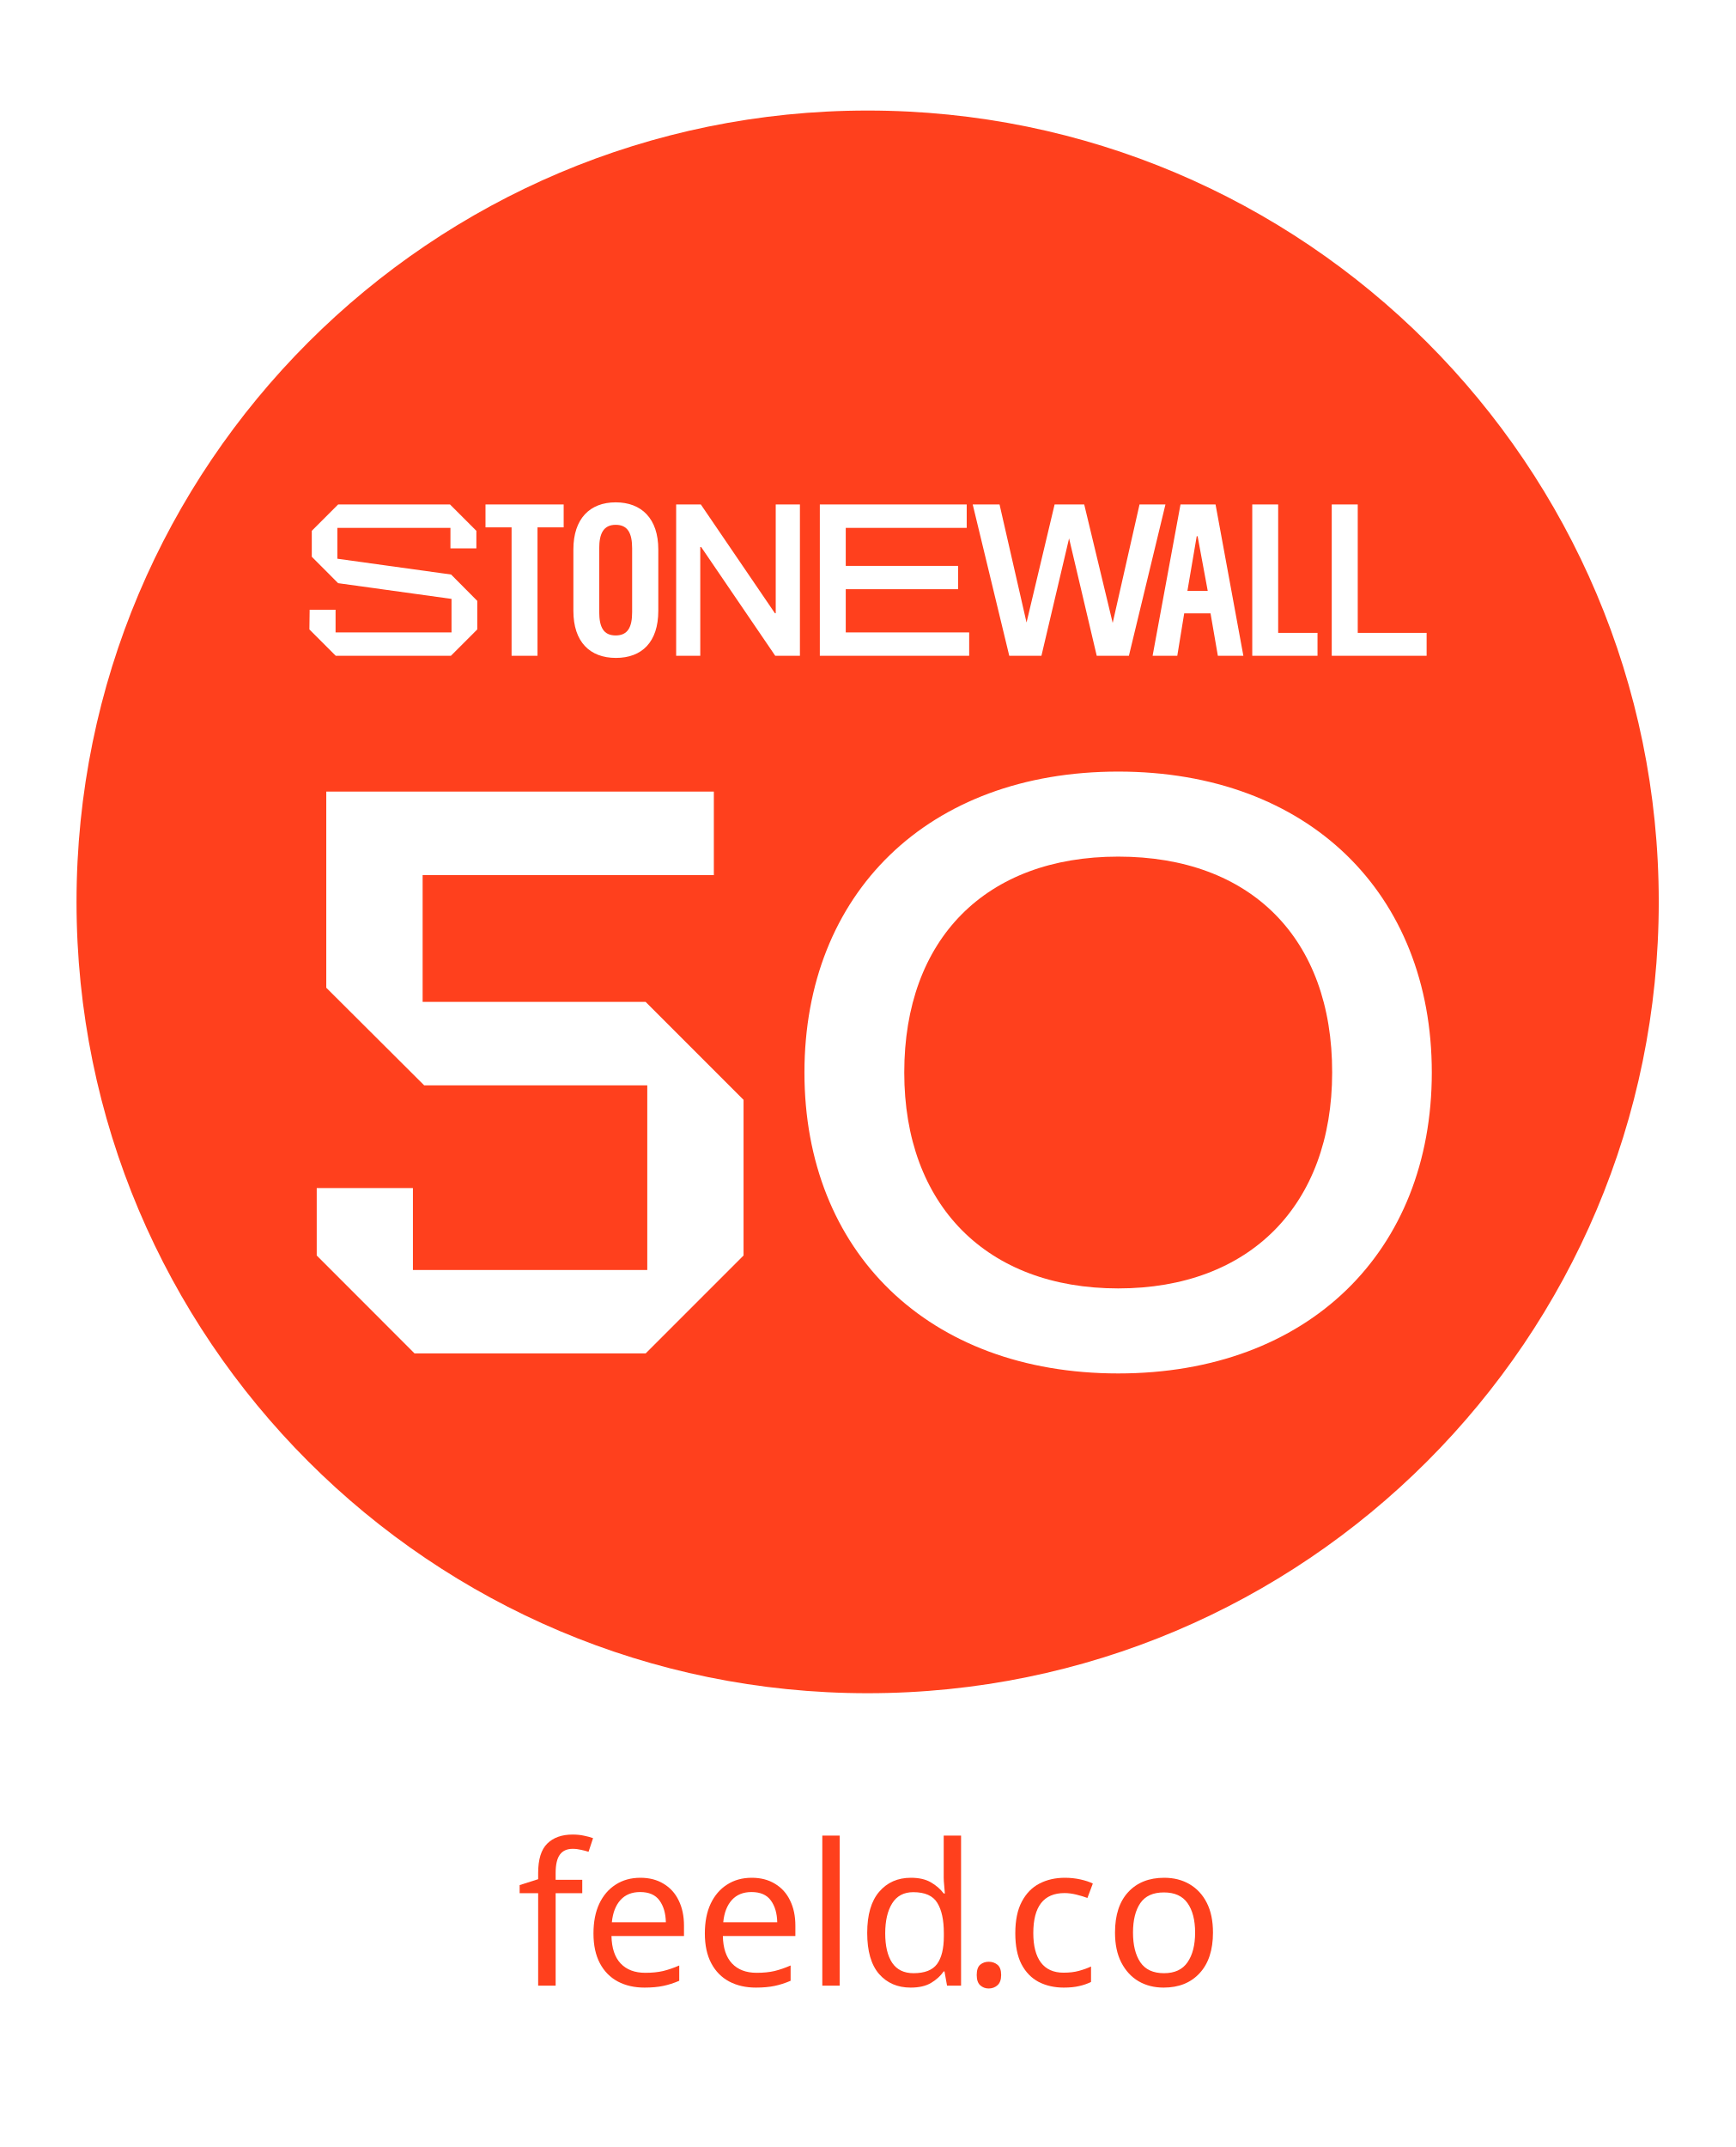
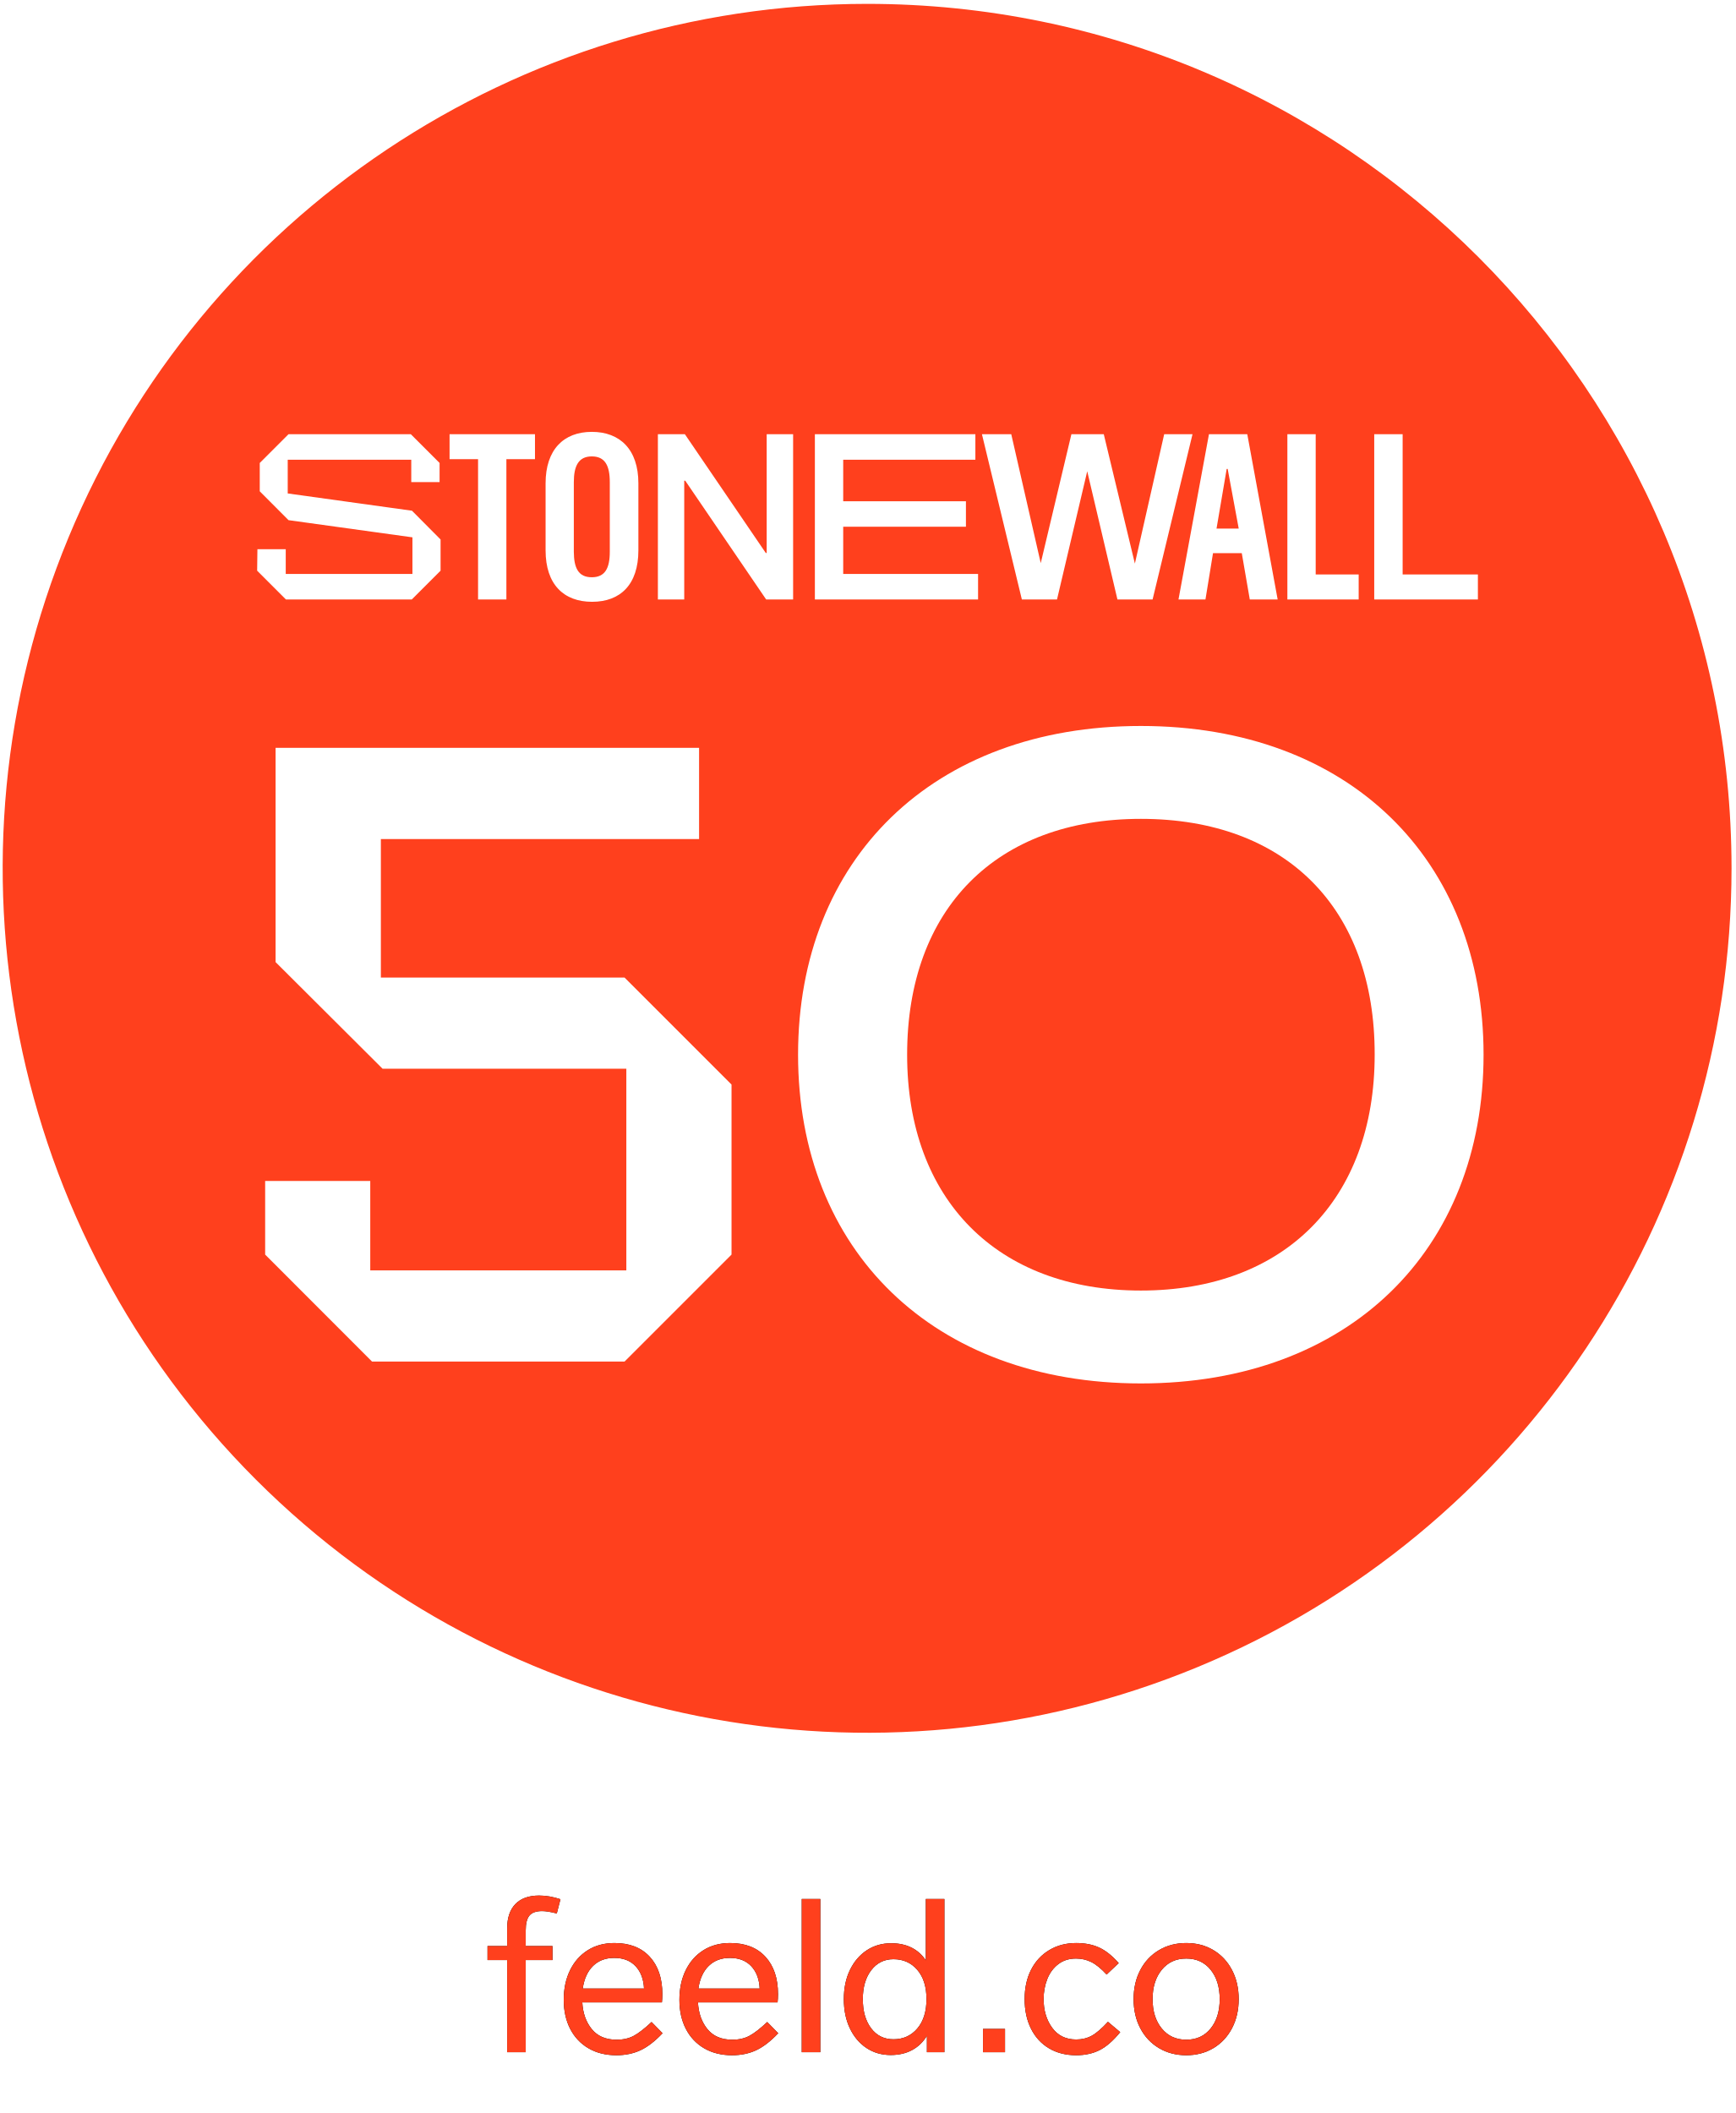
- <svg xmlns="http://www.w3.org/2000/svg" id="Layer_2" data-name="Layer 2" viewBox="0 0 210.88 260.84">
+ <svg xmlns="http://www.w3.org/2000/svg" xmlns:xlink="http://www.w3.org/1999/xlink" width="193px" height="235px" viewBox="0 0 193 235" version="1.1">
  <defs>
-     <style>.cls-1,.cls-2{fill:#ff401d;}.cls-2{font-size:24px;font-family:LabGrotesque-Medium, Lab Grotesque;font-weight:500;}.cls-3{letter-spacing:-0.02em;}.cls-4{letter-spacing:-0.02em;}.cls-5{letter-spacing:-0.01em;}</style>
+     <path d="M6.504,7.304 C5.848,7.304 5.38,7.468 5.1,7.796 C4.82,8.124 4.68,8.68 4.68,9.464 L4.68,11.192 L7.656,11.192 L7.656,12.752 L4.68,12.752 L4.68,23 L2.616,23 L2.616,12.752 L0.432,12.752 L0.432,11.192 L2.616,11.192 L2.616,9.224 C2.616,8.056 2.92,7.156 3.528,6.524 C4.136,5.892 5.016,5.576 6.168,5.576 C6.936,5.576 7.728,5.712 8.544,5.984 L8.136,7.568 C7.448,7.392 6.904,7.304 6.504,7.304 Z" id="path-1" />
+     <path d="M19.9,20.888 C19.052,21.784 18.232,22.416 17.44,22.784 C16.648,23.152 15.756,23.336 14.764,23.336 C13.58,23.336 12.548,23.08 11.668,22.568 C10.788,22.056 10.108,21.336 9.628,20.408 C9.148,19.48 8.908,18.4 8.908,17.168 C8.908,15.936 9.14,14.844 9.604,13.892 C10.068,12.94 10.724,12.196 11.572,11.66 C12.42,11.124 13.412,10.856 14.548,10.856 C16.228,10.856 17.536,11.364 18.472,12.38 C19.408,13.396 19.876,14.784 19.876,16.544 C19.876,16.864 19.86,17.168 19.828,17.456 L10.972,17.456 C11.036,18.656 11.388,19.648 12.028,20.432 C12.668,21.216 13.588,21.608 14.788,21.608 C15.524,21.608 16.16,21.464 16.696,21.176 C17.232,20.888 17.892,20.376 18.676,19.64 L19.9,20.888 Z M14.524,12.512 C13.564,12.512 12.78,12.808 12.172,13.4 C11.564,13.992 11.18,14.832 11.02,15.92 L17.836,15.92 C17.788,14.88 17.476,14.052 16.9,13.436 C16.324,12.82 15.532,12.512 14.524,12.512 Z M32.764,20.888 C31.916,21.784 31.096,22.416 30.304,22.784 C29.512,23.152 28.62,23.336 27.628,23.336 C26.444,23.336 25.412,23.08 24.532,22.568 C23.652,22.056 22.972,21.336 22.492,20.408 C22.012,19.48 21.772,18.4 21.772,17.168 C21.772,15.936 22.004,14.844 22.468,13.892 C22.932,12.94 23.588,12.196 24.436,11.66 C25.284,11.124 26.276,10.856 27.412,10.856 C29.092,10.856 30.4,11.364 31.336,12.38 C32.272,13.396 32.74,14.784 32.74,16.544 C32.74,16.864 32.724,17.168 32.692,17.456 L23.836,17.456 C23.9,18.656 24.252,19.648 24.892,20.432 C25.532,21.216 26.452,21.608 27.652,21.608 C28.388,21.608 29.024,21.464 29.56,21.176 C30.096,20.888 30.756,20.376 31.54,19.64 L32.764,20.888 Z M27.388,12.512 C26.428,12.512 25.644,12.808 25.036,13.4 C24.428,13.992 24.044,14.832 23.884,15.92 L30.7,15.92 C30.652,14.88 30.34,14.052 29.764,13.436 C29.188,12.82 28.396,12.512 27.388,12.512 Z M37.444,5.96 L37.444,23 L35.38,23 L35.38,5.96 L37.444,5.96 Z M51.244,5.96 L51.244,23 L49.3,23 L49.3,21.176 C48.884,21.864 48.336,22.392 47.656,22.76 C46.976,23.128 46.18,23.312 45.268,23.312 C44.26,23.312 43.364,23.052 42.58,22.532 C41.796,22.012 41.18,21.284 40.732,20.348 C40.284,19.412 40.06,18.328 40.06,17.096 C40.06,15.864 40.288,14.78 40.744,13.844 C41.2,12.908 41.824,12.18 42.616,11.66 C43.408,11.14 44.308,10.88 45.316,10.88 C47.028,10.88 48.316,11.512 49.18,12.776 L49.18,5.96 L51.244,5.96 Z M45.58,21.56 C46.668,21.56 47.552,21.16 48.232,20.36 C48.912,19.56 49.252,18.472 49.252,17.096 C49.252,15.72 48.912,14.636 48.232,13.844 C47.552,13.052 46.668,12.656 45.58,12.656 C44.556,12.656 43.732,13.064 43.108,13.88 C42.484,14.696 42.172,15.768 42.172,17.096 C42.172,18.44 42.48,19.52 43.096,20.336 C43.712,21.152 44.54,21.56 45.58,21.56 Z" id="path-2" />
+     <polygon id="path-3" points="57.986 20.408 57.986 23 55.538 23 55.538 20.408" />
+     <path d="M69.288,14.36 C68.664,13.688 68.092,13.224 67.572,12.968 C67.052,12.712 66.488,12.584 65.88,12.584 C65.112,12.584 64.456,12.792 63.912,13.208 C63.368,13.624 62.96,14.176 62.688,14.864 C62.416,15.552 62.28,16.296 62.28,17.096 C62.28,18.344 62.596,19.404 63.228,20.276 C63.86,21.148 64.752,21.584 65.904,21.584 C66.544,21.584 67.12,21.444 67.632,21.164 C68.144,20.884 68.744,20.368 69.432,19.616 L70.8,20.768 C70.032,21.712 69.272,22.376 68.52,22.76 C67.768,23.144 66.896,23.336 65.904,23.336 C64.752,23.336 63.744,23.08 62.88,22.568 C62.016,22.056 61.348,21.328 60.876,20.384 C60.404,19.44 60.168,18.344 60.168,17.096 C60.168,15.848 60.408,14.756 60.888,13.82 C61.368,12.884 62.044,12.156 62.916,11.636 C63.788,11.116 64.784,10.856 65.904,10.856 C66.88,10.856 67.732,11.024 68.46,11.36 C69.188,11.696 69.912,12.272 70.632,13.088 L69.288,14.36 Z" id="path-4" />
+     <path d="M78.144,10.856 C79.28,10.856 80.288,11.12 81.168,11.648 C82.048,12.176 82.736,12.912 83.232,13.856 C83.728,14.8 83.976,15.88 83.976,17.096 C83.976,18.312 83.728,19.392 83.232,20.336 C82.736,21.28 82.048,22.016 81.168,22.544 C80.288,23.072 79.28,23.336 78.144,23.336 C77.008,23.336 75.996,23.072 75.108,22.544 C74.22,22.016 73.528,21.28 73.032,20.336 C72.536,19.392 72.288,18.312 72.288,17.096 C72.288,15.88 72.536,14.8 73.032,13.856 C73.528,12.912 74.22,12.176 75.108,11.648 C75.996,11.12 77.008,10.856 78.144,10.856 Z M78.144,12.584 C77.008,12.584 76.1,13 75.42,13.832 C74.74,14.664 74.4,15.752 74.4,17.096 C74.4,18.44 74.74,19.528 75.42,20.36 C76.1,21.192 77.008,21.608 78.144,21.608 C79.28,21.608 80.184,21.192 80.856,20.36 C81.528,19.528 81.864,18.44 81.864,17.096 C81.864,15.752 81.528,14.664 80.856,13.832 C80.184,13 79.28,12.584 78.144,12.584 Z" id="path-5" />
  </defs>
-   <path class="cls-1" d="M74.82,77.2c1.47,0,2-1,2-2.83V66.62c0-1.84-.53-2.86-2-2.86s-2,1.05-2,2.86v7.75C72.83,76.18,73.33,77.2,74.82,77.2Z" />
-   <path class="cls-1" d="M135.89,104.07c-16.09,0-26,10-26,26.23,0,16.09,10,26.23,26,26.23s26-10.14,26-26.23C161.92,114,152,104.07,135.89,104.07Z" />
-   <polygon class="cls-1" points="145.54 65.15 145.43 65.15 144.3 71.79 146.77 71.79 145.54 65.15" />
-   <path class="cls-1" d="M105.44,13.43a96.14,96.14,0,1,0,96.14,96.13A96.14,96.14,0,0,0,105.44,13.43Zm56.4,47.86H165v15.6h8.37v2.78H161.84Zm-9.66,0h3.15v15.6h4.78v2.78h-7.93Zm-4.46,0,3.38,18.38H148l-.89-5.15h-3.2l-.84,5.15h-3l3.39-18.38Zm-26.25,0,3.28,14.34,3.41-14.34h3.6l3.46,14.39,3.26-14.39h3.15l-4.44,18.38h-3.91l-3.36-14.26-3.36,14.26h-3.91l-4.44-18.38Zm-21.84,0h17.85v2.84h-14.7v4.62h13.65v2.83H102.78v5.25h15v2.84H99.63ZM69.68,66.75c0-3.73,2-5.72,5.14-5.72S80,63,80,66.75v7.46c0,3.8-2,5.72-5.15,5.72S69.68,78,69.68,74.21ZM59,61.29H68.5v2.78H65.32v15.6H62.17V64.07H59ZM37.63,74.08h3.15v2.75H54.87V72.76L41.09,70.85l-3.2-3.21V64.49l3.2-3.2h13.6l3.2,3.2v2.13H54.74V64.13H41v3.75L54.82,69.8,58,73v3.47l-3.2,3.2h-14l-3.2-3.2Zm52.73,78.45-11.9,11.9H50.38l-11.89-11.9v-8.19H50.18v9.95H78.66V131.86H51.55L39.65,120V96.17h47.1v10.15H51.36v15.4h27.1l11.9,11.9Zm6.85-72.86h-3l-9-13.21h-.11V79.67H82.17V61.29h3l9,13.21h.1V61.29h2.94Zm38.68,87.19c-23.11,0-38.13-14.82-38.13-36.56s15-36.56,38.13-36.56S174,108.56,174,130.3,159,166.86,135.89,166.86Z" />
-   <text class="cls-2" transform="translate(62.79 241.24)">
-     <tspan class="cls-3">f</tspan>
-     <tspan x="8.02" y="0">eeld</tspan>
-     <tspan class="cls-4" x="54.17" y="0">.</tspan>
-     <tspan class="cls-5" x="59.28" y="0">c</tspan>
-     <tspan x="71.4" y="0">o</tspan>
-   </text>
+   <g id="Page-1" stroke="none" stroke-width="1" fill="none" fill-rule="evenodd">
+     <g id="stamp-red" fill-rule="nonzero">
+       <path d="M65.82,64.2 C67.29,64.2 67.82,63.2 67.82,61.37 L67.82,53.62 C67.82,51.78 67.29,50.76 65.82,50.76 C64.35,50.76 63.82,51.81 63.82,53.62 L63.82,61.37 C63.83,63.18 64.33,64.2 65.82,64.2 Z" id="Path" fill="#FF401D" />
+       <path d="M126.89,91.07 C110.8,91.07 100.89,101.07 100.89,117.3 C100.89,133.39 110.89,143.53 126.89,143.53 C142.89,143.53 152.89,133.39 152.89,117.3 C152.92,101 143,91.07 126.89,91.07 Z" id="Path" fill="#FF401D" />
+       <polygon id="Path" fill="#FF401D" points="136.54 52.15 136.43 52.15 135.3 58.79 137.77 58.79" />
+       <path d="M96.44,0.43 C57.554,0.43 22.497,23.855 7.617,59.781 C-7.263,95.707 0.964,137.06 28.462,164.555 C55.96,192.05 97.313,200.273 133.238,185.389 C169.163,170.505 192.584,135.446 192.58,96.56 C192.574,43.467 149.533,0.43 96.44,0.43 L96.44,0.43 Z M152.84,48.29 L156,48.29 L156,63.89 L164.37,63.89 L164.37,66.67 L152.84,66.67 L152.84,48.29 Z M143.18,48.29 L146.33,48.29 L146.33,63.89 L151.11,63.89 L151.11,66.67 L143.18,66.67 L143.18,48.29 Z M138.72,48.29 L142.1,66.67 L139,66.67 L138.11,61.52 L134.91,61.52 L134.07,66.67 L131.07,66.67 L134.46,48.29 L138.72,48.29 Z M112.47,48.29 L115.75,62.63 L119.16,48.29 L122.76,48.29 L126.22,62.68 L129.48,48.29 L132.63,48.29 L128.19,66.67 L124.28,66.67 L120.92,52.41 L117.56,66.67 L113.65,66.67 L109.21,48.29 L112.47,48.29 Z M90.63,48.29 L108.48,48.29 L108.48,51.13 L93.78,51.13 L93.78,55.75 L107.43,55.75 L107.43,58.58 L93.78,58.58 L93.78,63.83 L108.78,63.83 L108.78,66.67 L90.63,66.67 L90.63,48.29 Z M60.68,53.75 C60.68,50.02 62.68,48.03 65.82,48.03 C68.96,48.03 71,50 71,53.75 L71,61.21 C71,65.01 69,66.93 65.85,66.93 C62.7,66.93 60.68,65 60.68,61.21 L60.68,53.75 Z M50,48.29 L59.5,48.29 L59.5,51.07 L56.32,51.07 L56.32,66.67 L53.17,66.67 L53.17,51.07 L50,51.07 L50,48.29 Z M28.63,61.08 L31.78,61.08 L31.78,63.83 L45.87,63.83 L45.87,59.76 L32.09,57.85 L28.89,54.64 L28.89,51.49 L32.09,48.29 L45.69,48.29 L48.89,51.49 L48.89,53.62 L45.74,53.62 L45.74,51.13 L32,51.13 L32,54.88 L45.82,56.8 L49,60 L49,63.47 L45.8,66.67 L31.8,66.67 L28.6,63.47 L28.63,61.08 Z M81.36,139.53 L69.46,151.43 L41.38,151.43 L29.49,139.53 L29.49,131.34 L41.18,131.34 L41.18,141.29 L69.66,141.29 L69.66,118.86 L42.55,118.86 L30.65,107 L30.65,83.17 L77.75,83.17 L77.75,93.32 L42.36,93.32 L42.36,108.72 L69.46,108.72 L81.36,120.62 L81.36,139.53 Z M88.21,66.67 L85.21,66.67 L76.21,53.46 L76.1,53.46 L76.1,66.67 L73.17,66.67 L73.17,48.29 L76.17,48.29 L85.17,61.5 L85.27,61.5 L85.27,48.29 L88.21,48.29 L88.21,66.67 Z M126.89,153.86 C103.78,153.86 88.76,139.04 88.76,117.3 C88.76,95.56 103.76,80.74 126.89,80.74 C150.02,80.74 165,95.56 165,117.3 C165,139.04 150,153.86 126.89,153.86 Z" id="Shape" fill="#FF401D" />
+       <g id="Group" transform="translate(53.79, 205.24)">
+         <g id="f">
+           <use fill="#000000" xlink:href="#path-1" />
+           <use fill="#FF401D" xlink:href="#path-1" />
+         </g>
+         <g id="eeld">
+           <use fill="#000000" xlink:href="#path-2" />
+           <use fill="#FF401D" xlink:href="#path-2" />
+         </g>
+         <g id=".">
+           <use fill="#000000" xlink:href="#path-3" />
+           <use fill="#FF401D" xlink:href="#path-3" />
+         </g>
+         <g id="c">
+           <use fill="#000000" xlink:href="#path-4" />
+           <use fill="#FF401D" xlink:href="#path-4" />
+         </g>
+         <g id="o">
+           <use fill="#000000" xlink:href="#path-5" />
+           <use fill="#FF401D" xlink:href="#path-5" />
+         </g>
+       </g>
+     </g>
+   </g>
</svg>
